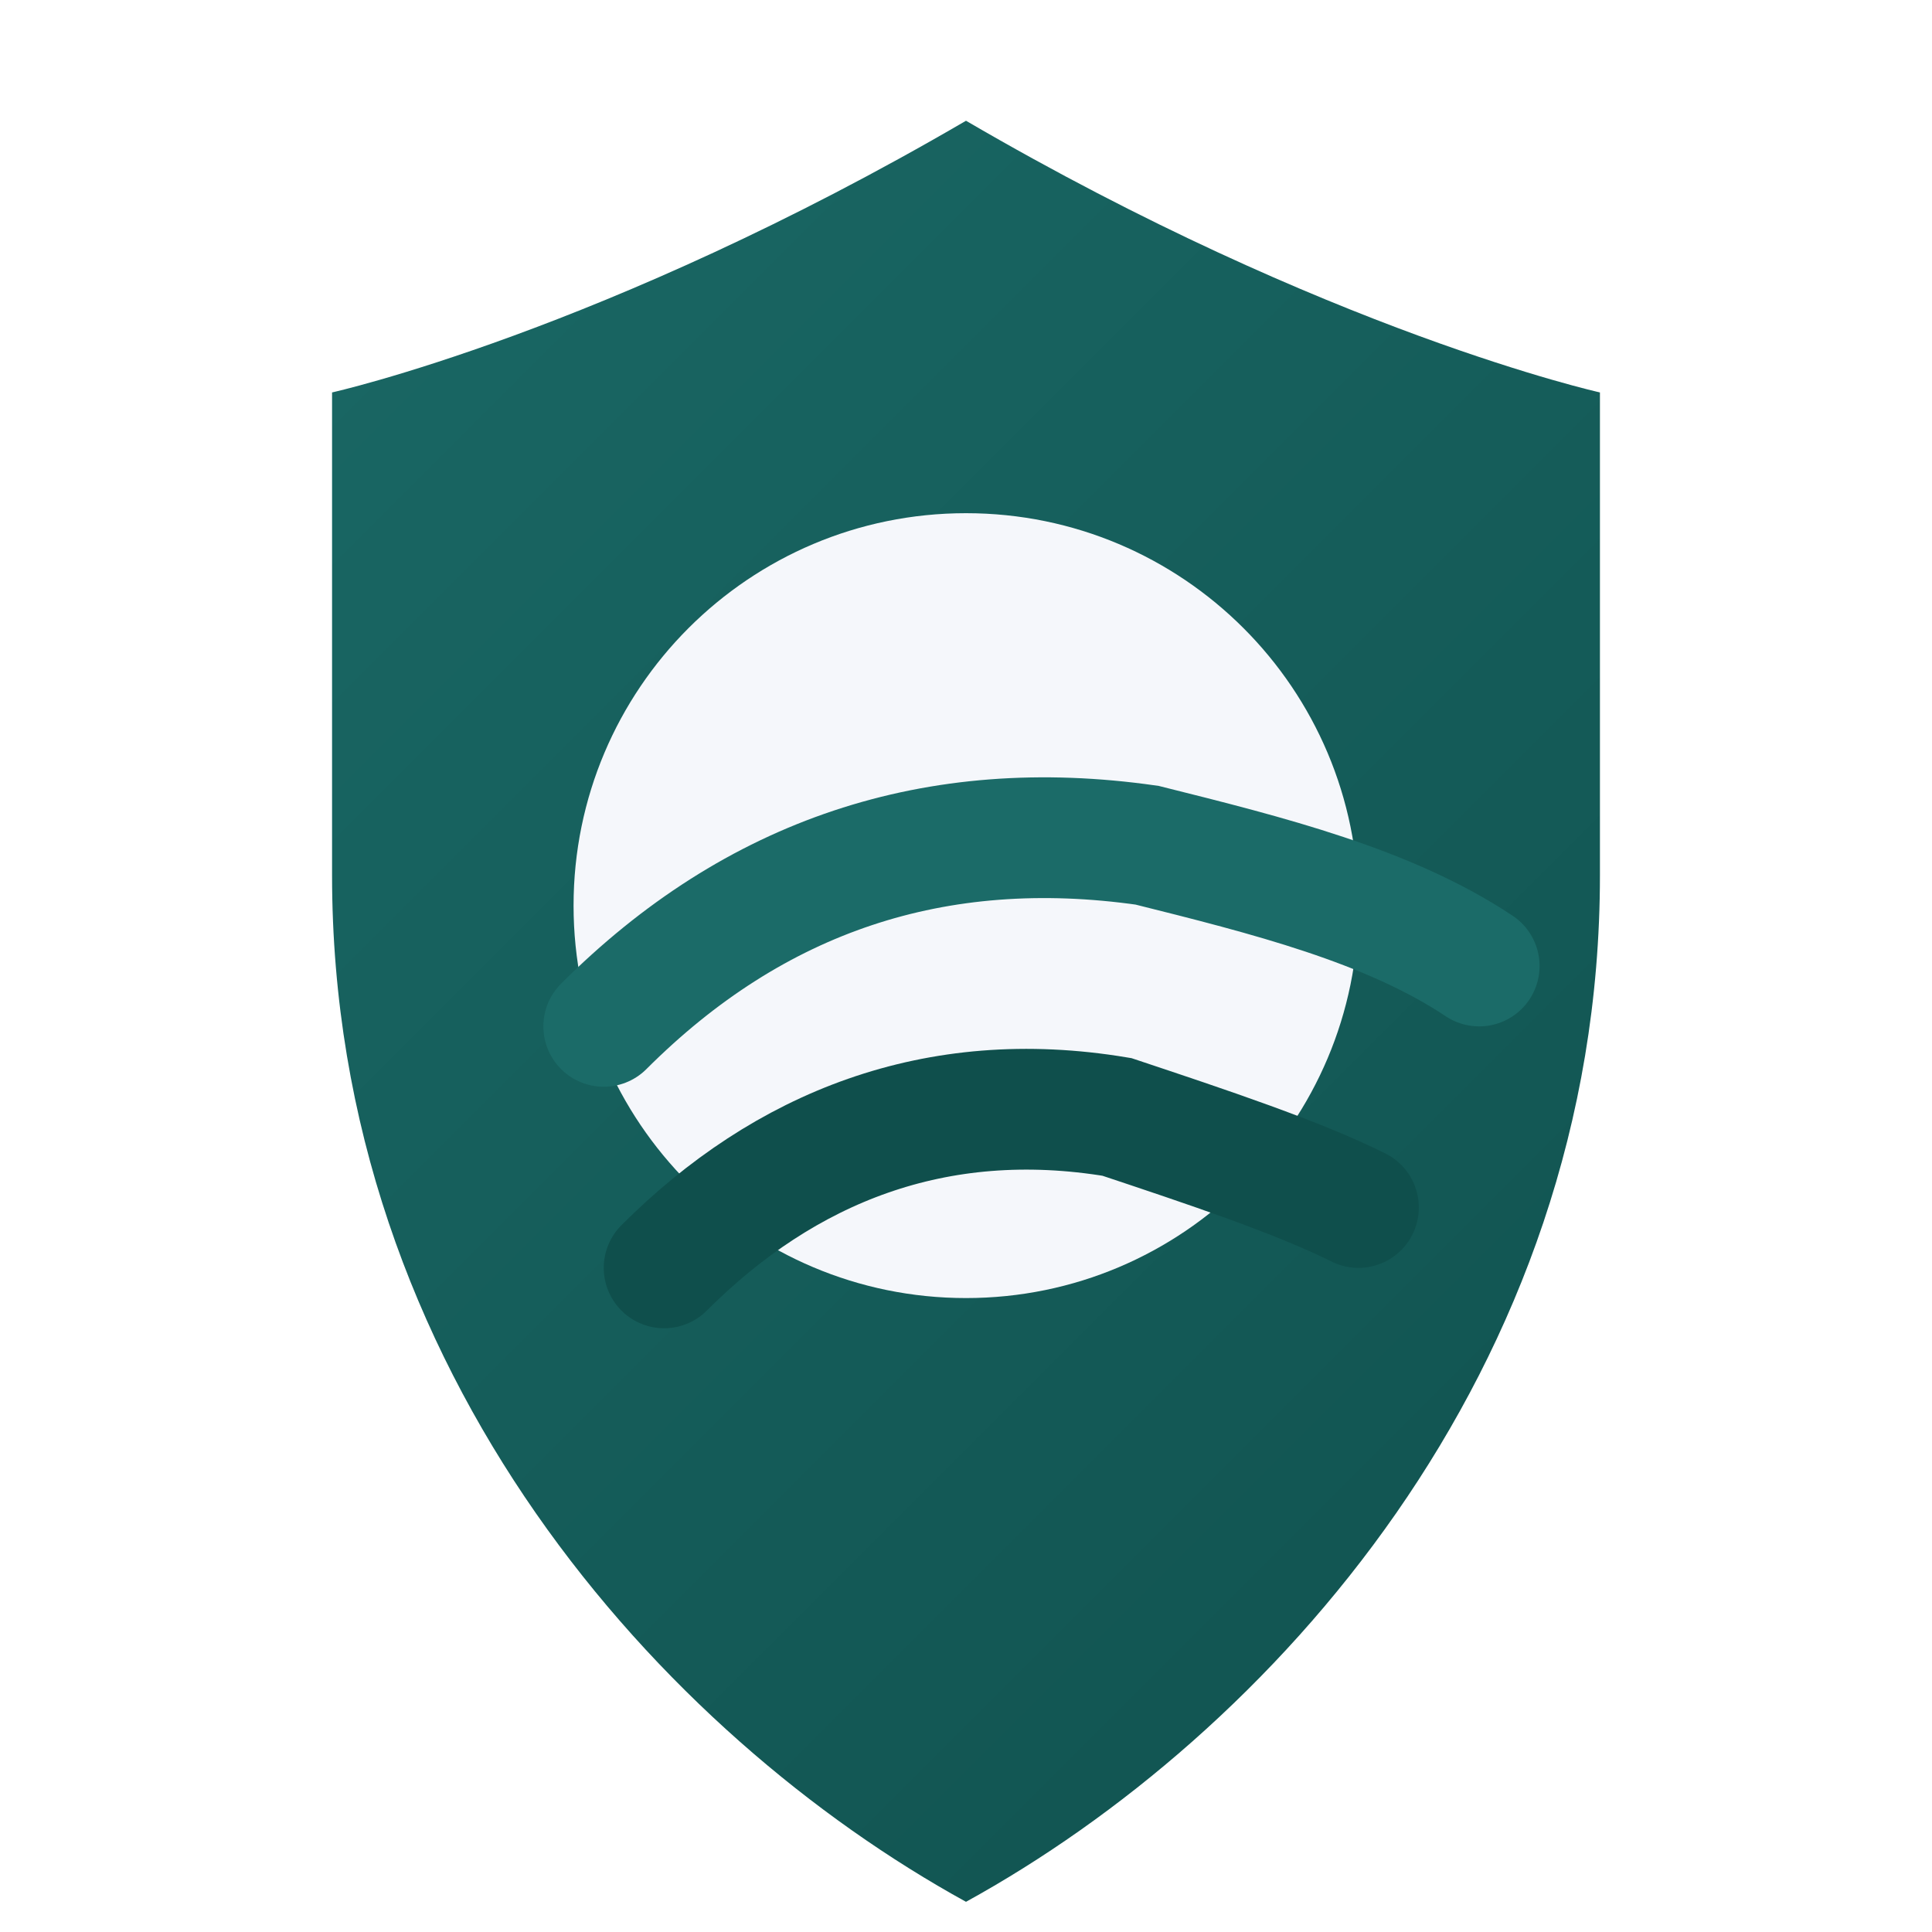
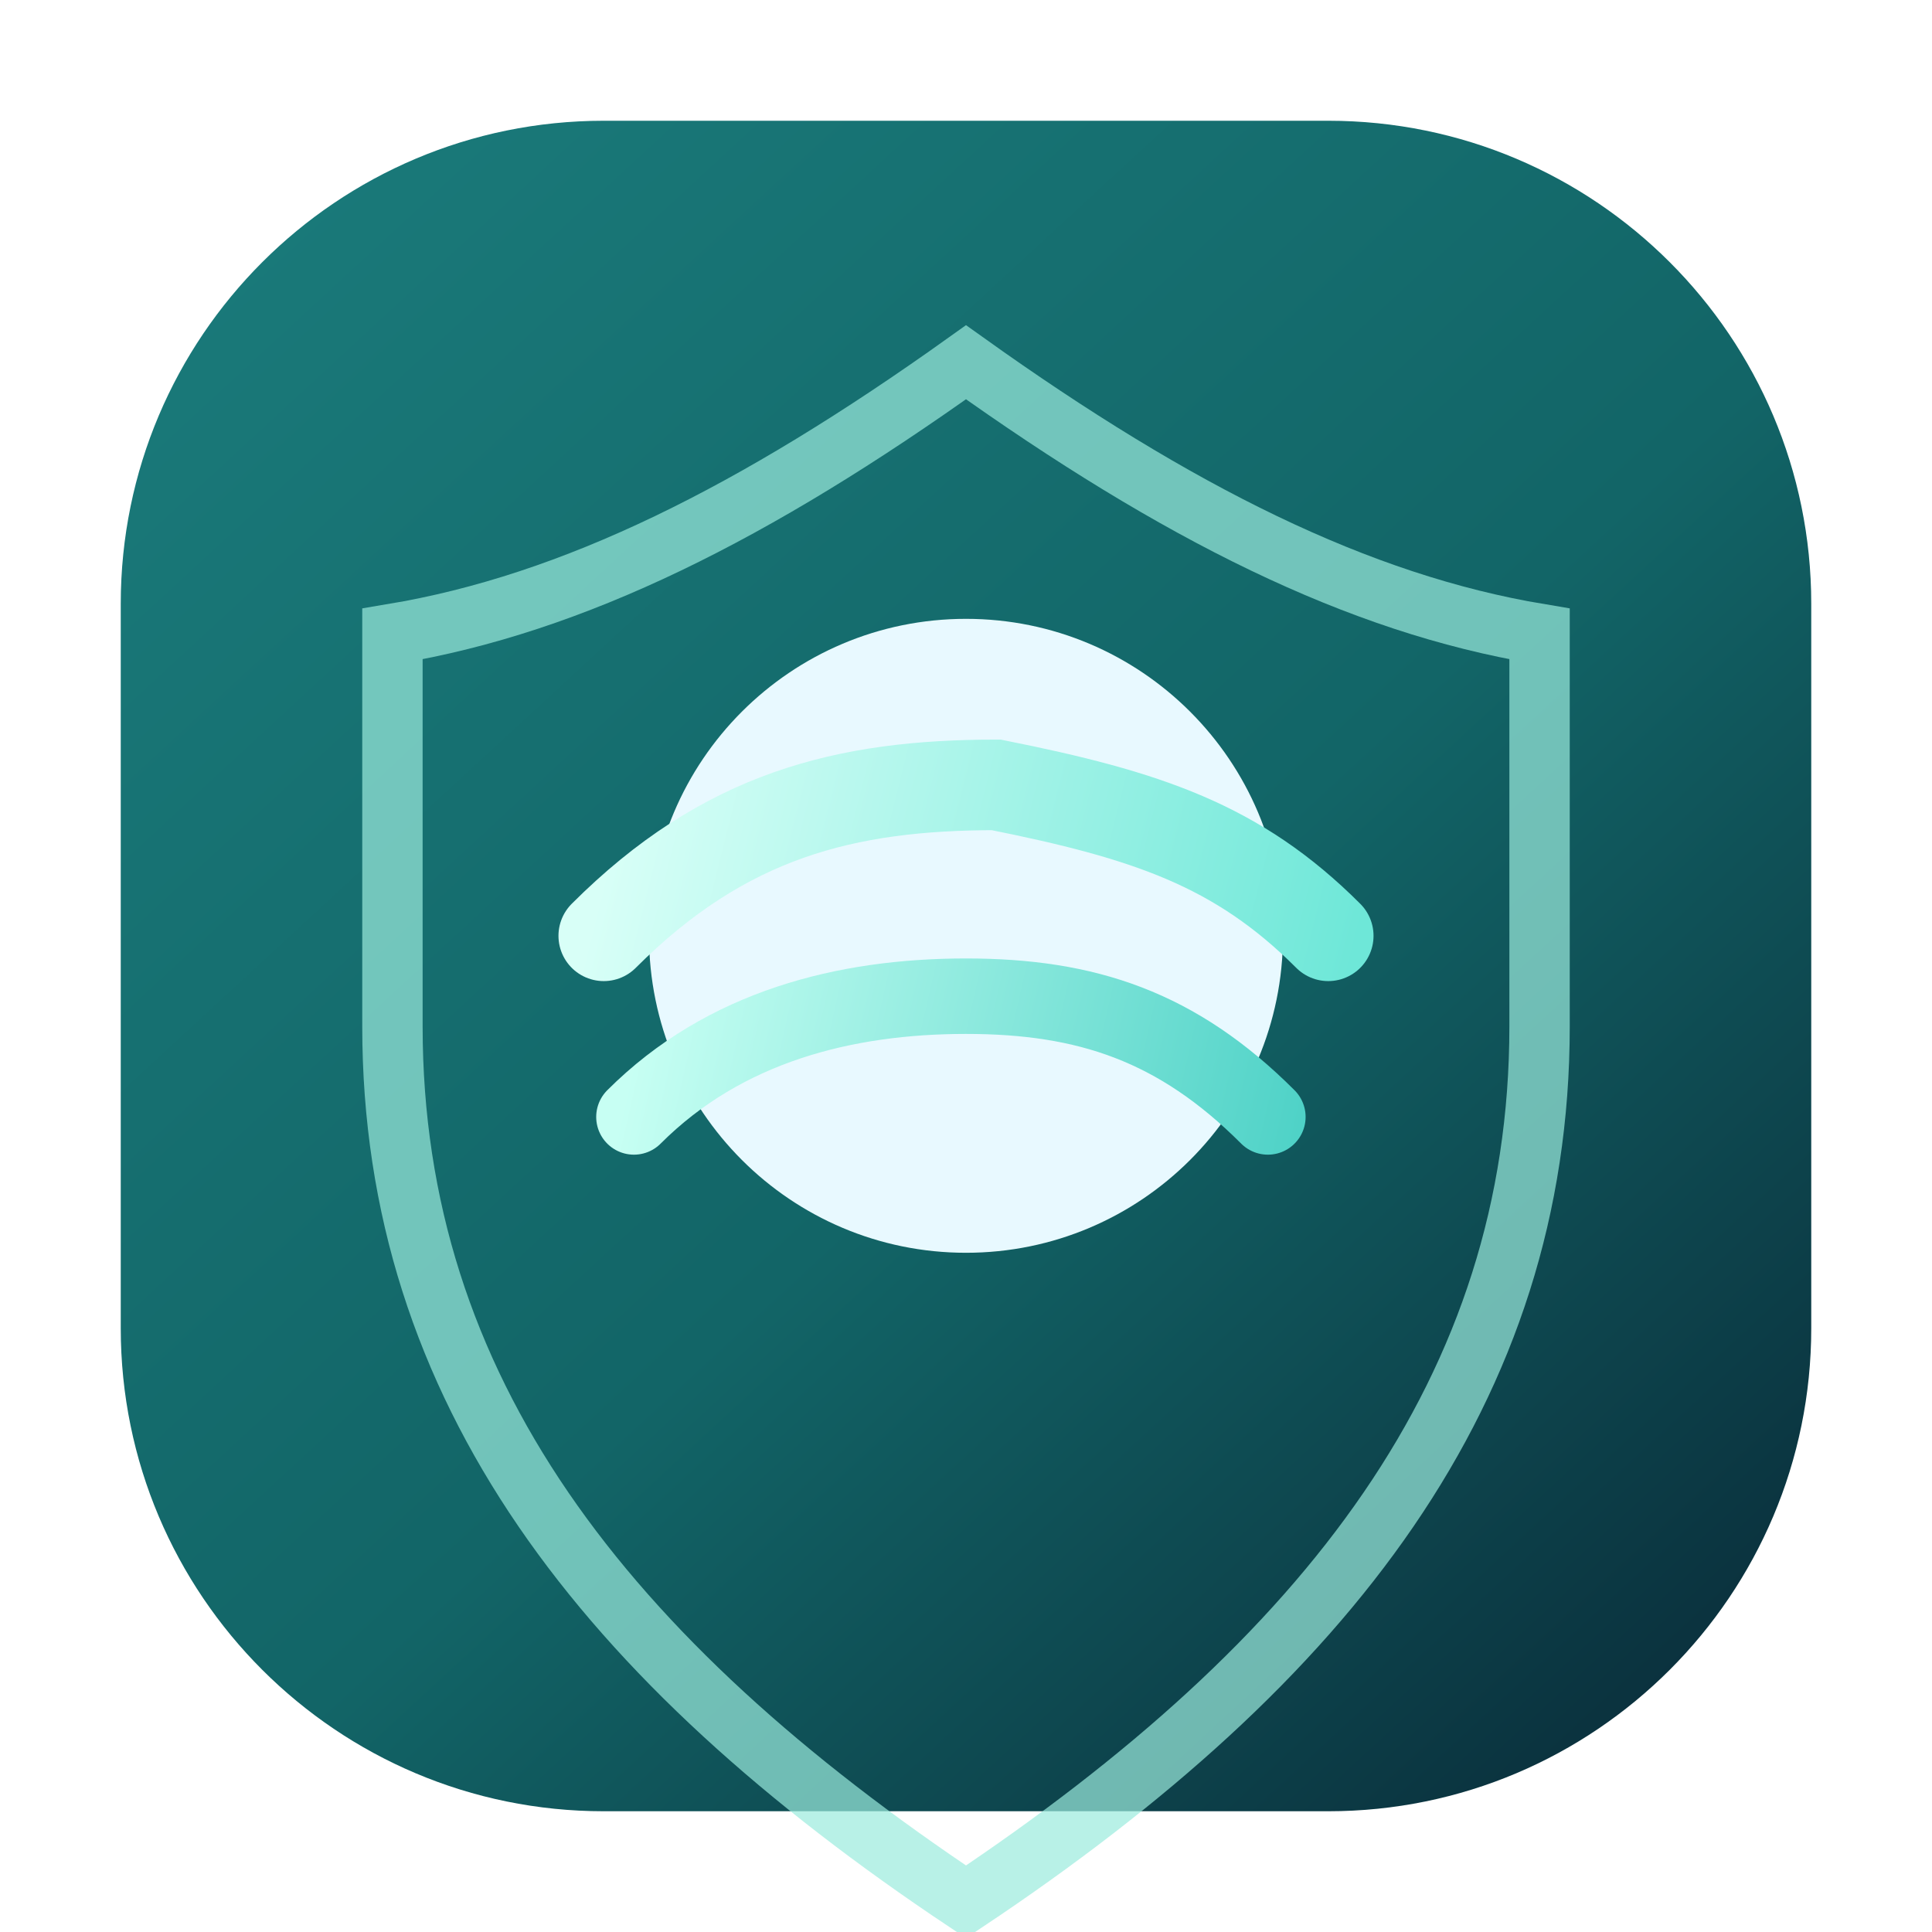
<svg xmlns="http://www.w3.org/2000/svg" width="64" height="64" viewBox="0 0 64 64" fill="none" role="img" aria-labelledby="sw-favicon-title">
  <defs>
-     <linearGradient id="sw-mark" x1="0" y1="0" x2="64" y2="64" gradientUnits="userSpaceOnUse">
-       <stop offset="0" stop-color="#1B6B68" />
-       <stop offset="1" stop-color="#0F4F4C" />
+     <linearGradient id="tile" x1="8" y1="6" x2="56" y2="58" gradientUnits="userSpaceOnUse">
+       <stop offset="0" stop-color="#1A7A7A" />
+       <stop offset="0.55" stop-color="#126567" />
+       <stop offset="1" stop-color="#0A2E3B" />
+     </linearGradient>
+     <linearGradient id="waveA" x1="20" y1="29" x2="44" y2="35" gradientUnits="userSpaceOnUse">
+       <stop offset="0" stop-color="#D8FFF7" />
+       <stop offset="1" stop-color="#6EE7D8" />
+     </linearGradient>
+     <linearGradient id="waveB" x1="21" y1="35" x2="43" y2="40" gradientUnits="userSpaceOnUse">
+       <stop offset="0" stop-color="#C7FFF3" />
+       <stop offset="1" stop-color="#4CD1C6" />
    </linearGradient>
  </defs>
-   <path d="M32 4C20 11 11 13 11 13v16c0 16.5 11 28.5 21 34 10-5.5 21-17.5 21-34V13S44 11 32 4z" fill="url(#sw-mark)" />
-   <circle cx="32" cy="30" r="13" fill="#F5F7FB" />
-   <path d="M20 34c5-5 11-7 18-6 4 1 8 2 11 4" stroke="#1B6B68" stroke-width="4" stroke-linecap="round" />
-   <path d="M22 42c4-4 9-6 15-5 3 1 6 2 8 3" stroke="#0F4F4C" stroke-width="4" stroke-linecap="round" />
+   <rect x="4" y="4" width="56" height="56" rx="16" fill="url(#tile)" />
+   <path d="M32 12c-7 5-13 8-19 9v13c0 12 7 21 19 29 12-8 19-17 19-29V21c-6-1-12-4-19-9z" fill="none" stroke="#9AEBDD" stroke-opacity="0.7" stroke-width="2" />
+   <circle cx="32" cy="31" r="10.5" fill="#E8F9FF" />
+   <path d="M20 31c4-4 8-5 13-5 5 1 8 2 11 5" stroke="url(#waveA)" stroke-width="3" stroke-linecap="round" />
+   <path d="M21 37c3-3 7-4 11-4 4 0 7 1 10 4" stroke="url(#waveB)" stroke-width="2.5" stroke-linecap="round" />
</svg>
